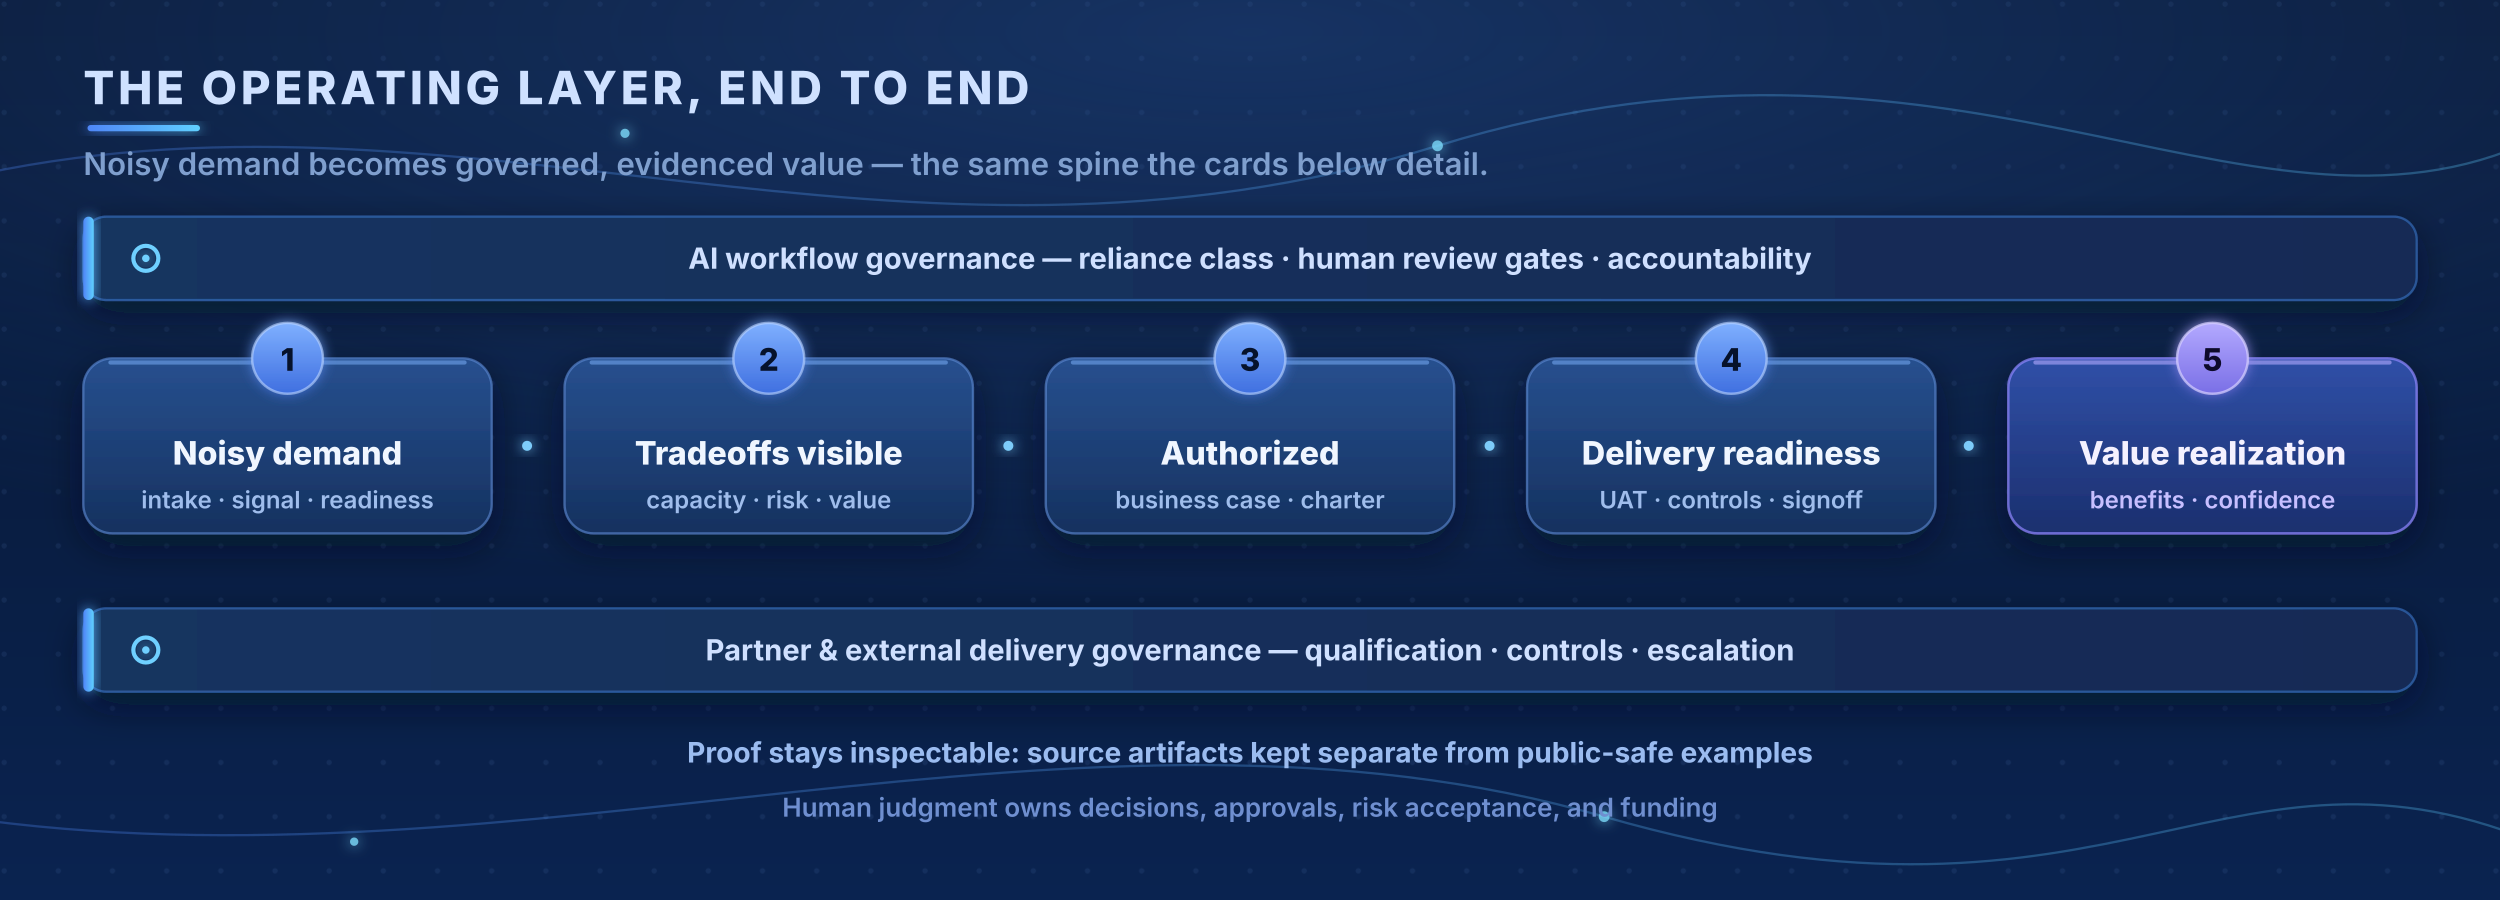
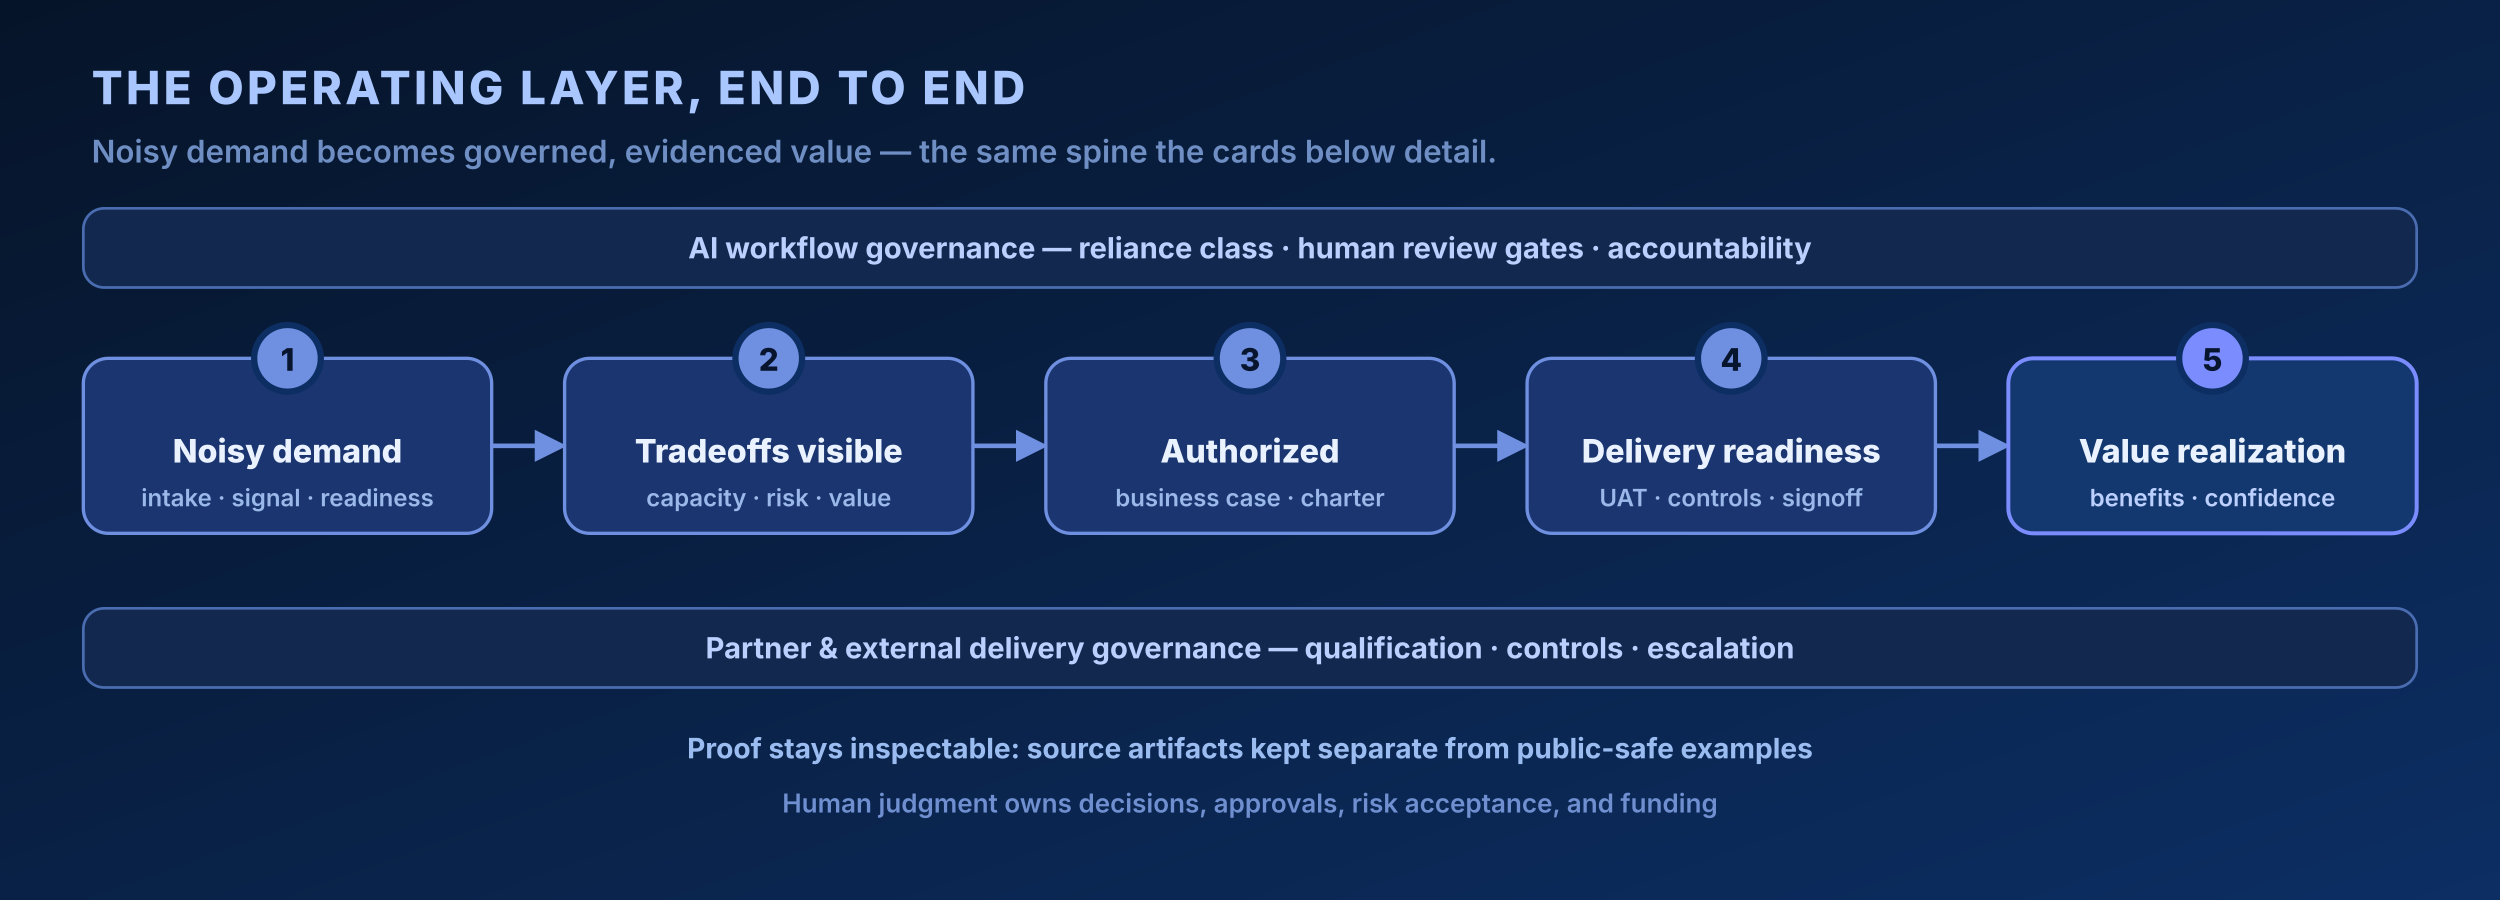
<svg xmlns="http://www.w3.org/2000/svg" viewBox="0 0 1200 432" role="img" aria-label="The operating layer end to end: noisy demand becomes governed, evidenced value through intake and signal, visible tradeoffs, authorization, delivery readiness, and value realization, with AI workflow governance and partner governance as cross-cutting bands, proof kept inspectable, and human judgment owning decisions.">
  <defs>
-     <linearGradient id="bg" x1="0" y1="0" x2="0" y2="1">
-       <stop offset="0" stop-color="#071630" />
-       <stop offset="1" stop-color="#0a2350" />
+     <linearGradient id="bg" x1="0" y1="0" x2="1" y2="1">
+       <stop offset="0" stop-color="#061429" />
+       <stop offset="1" stop-color="#0c2e63" />
    </linearGradient>
-     <radialGradient id="bgGlow" cx="0.5" cy="0.05" r="0.85">
-       <stop offset="0" stop-color="#2c5aa8" stop-opacity="0.42" />
-       <stop offset="1" stop-color="#2c5aa8" stop-opacity="0" />
-     </radialGradient>
-     <linearGradient id="node" x1="0" y1="0" x2="0" y2="1">
-       <stop offset="0" stop-color="#27508f" />
-       <stop offset="1" stop-color="#15315f" />
-     </linearGradient>
-     <linearGradient id="nodeA" x1="0" y1="0" x2="0" y2="1">
-       <stop offset="0" stop-color="#3050a8" />
-       <stop offset="1" stop-color="#1b2f6e" />
-     </linearGradient>
-     <linearGradient id="flow" x1="0" y1="0" x2="1" y2="0">
-       <stop offset="0" stop-color="#4f86f7" />
-       <stop offset="1" stop-color="#5fd0ff" />
-     </linearGradient>
-     <linearGradient id="band" x1="0" y1="0" x2="1" y2="0">
-       <stop offset="0" stop-color="#16345f" />
-       <stop offset="1" stop-color="#122a55" />
-     </linearGradient>
-     <linearGradient id="badge" x1="0" y1="0" x2="0" y2="1">
-       <stop offset="0" stop-color="#7fb0ff" />
-       <stop offset="1" stop-color="#3f6fe0" />
-     </linearGradient>
-     <linearGradient id="badgeA" x1="0" y1="0" x2="0" y2="1">
-       <stop offset="0" stop-color="#b3a9ff" />
-       <stop offset="1" stop-color="#7a6fe6" />
-     </linearGradient>
-     <filter id="glow" x="-60%" y="-60%" width="220%" height="220%">
-       <feGaussianBlur stdDeviation="3" result="b" />
-       <feMerge>
-         <feMergeNode in="b" />
-         <feMergeNode in="SourceGraphic" />
-       </feMerge>
-     </filter>
-     <filter id="soft" x="-40%" y="-40%" width="180%" height="200%">
-       <feDropShadow dx="0" dy="6" stdDeviation="9" flood-color="#020a1c" flood-opacity="0.55" />
-     </filter>
-     <pattern id="dots" width="26" height="26" patternUnits="userSpaceOnUse">
-       <circle cx="2" cy="2" r="1.3" fill="#6f9ae0" fill-opacity="0.10" />
-     </pattern>
+     <marker id="arr" viewBox="0 0 10 10" refX="8" refY="5" markerWidth="7" markerHeight="7" orient="auto-start-reverse">
+       <path d="M0 0 L10 5 L0 10 z" fill="#6f8fe0" />
+     </marker>
  </defs>
  <rect width="1200" height="432" fill="url(#bg)" />
-   <rect width="1200" height="432" fill="url(#dots)" />
-   <rect width="1200" height="320" fill="url(#bgGlow)" />
-   <g fill="none" stroke="url(#flow)" stroke-width="1.1" opacity="0.30">
-     <path d="M-20 86 C 220 30, 430 150, 690 70 S 1090 140, 1230 60" />
-     <path d="M-20 392 C 250 432, 520 320, 770 392 S 1070 336, 1230 410" />
+   <text x="44" y="50" fill="#a9c6ff" font-family="Inter,Segoe UI,Arial,sans-serif" font-size="22" font-weight="800" letter-spacing="1.6">THE OPERATING LAYER, END TO END</text>
+   <text x="44" y="78" fill="#6f8fc4" font-family="Inter,Segoe UI,Arial,sans-serif" font-size="15" font-weight="600">Noisy demand becomes governed, evidenced value — the same spine the cards below detail.</text>
+   <rect x="40" y="100" width="1120" height="38" rx="10" fill="#13284f" stroke="#4a6cb0" stroke-width="1.3" />
+   <text x="600" y="124" fill="#bcd0ff" font-family="Inter,Segoe UI,Arial,sans-serif" font-size="14" font-weight="700" text-anchor="middle">AI workflow governance — reliance class · human review gates · accountability</text>
+   <g font-family="Inter,Segoe UI,Arial,sans-serif">
+     <rect x="40" y="172" width="196" height="84" rx="12" fill="#1a356f" stroke="#6f8fe0" stroke-width="1.6" />
+     <circle cx="138" cy="172" r="16" fill="#6f8fe0" stroke="#0c2e63" stroke-width="3" />
+     <text x="138" y="178" fill="#08152e" font-size="15" font-weight="800" text-anchor="middle">1</text>
+     <text x="138" y="222" fill="#eaf2ff" font-size="15.5" font-weight="800" text-anchor="middle">Noisy demand</text>
+     <text x="138" y="243" fill="#9bb8ea" font-size="11.5" font-weight="600" text-anchor="middle">intake · signal · readiness</text>
+     <line x1="236" y1="214" x2="269" y2="214" stroke="#6f8fe0" stroke-width="2.2" marker-end="url(#arr)" />
+     <rect x="271" y="172" width="196" height="84" rx="12" fill="#1a356f" stroke="#6f8fe0" stroke-width="1.6" />
+     <circle cx="369" cy="172" r="16" fill="#6f8fe0" stroke="#0c2e63" stroke-width="3" />
+     <text x="369" y="178" fill="#08152e" font-size="15" font-weight="800" text-anchor="middle">2</text>
+     <text x="369" y="222" fill="#eaf2ff" font-size="15.5" font-weight="800" text-anchor="middle">Tradeoffs visible</text>
+     <text x="369" y="243" fill="#9bb8ea" font-size="11.5" font-weight="600" text-anchor="middle">capacity · risk · value</text>
+     <line x1="467" y1="214" x2="500" y2="214" stroke="#6f8fe0" stroke-width="2.2" marker-end="url(#arr)" />
+     <rect x="502" y="172" width="196" height="84" rx="12" fill="#1a356f" stroke="#6f8fe0" stroke-width="1.6" />
+     <circle cx="600" cy="172" r="16" fill="#6f8fe0" stroke="#0c2e63" stroke-width="3" />
+     <text x="600" y="178" fill="#08152e" font-size="15" font-weight="800" text-anchor="middle">3</text>
+     <text x="600" y="222" fill="#eaf2ff" font-size="15.5" font-weight="800" text-anchor="middle">Authorized</text>
+     <text x="600" y="243" fill="#9bb8ea" font-size="11.5" font-weight="600" text-anchor="middle">business case · charter</text>
+     <line x1="698" y1="214" x2="731" y2="214" stroke="#6f8fe0" stroke-width="2.2" marker-end="url(#arr)" />
+     <rect x="733" y="172" width="196" height="84" rx="12" fill="#1a356f" stroke="#6f8fe0" stroke-width="1.6" />
+     <circle cx="831" cy="172" r="16" fill="#6f8fe0" stroke="#0c2e63" stroke-width="3" />
+     <text x="831" y="178" fill="#08152e" font-size="15" font-weight="800" text-anchor="middle">4</text>
+     <text x="831" y="222" fill="#eaf2ff" font-size="15.5" font-weight="800" text-anchor="middle">Delivery readiness</text>
+     <text x="831" y="243" fill="#9bb8ea" font-size="11.5" font-weight="600" text-anchor="middle">UAT · controls · signoff</text>
+     <line x1="929" y1="214" x2="962" y2="214" stroke="#6f8fe0" stroke-width="2.2" marker-end="url(#arr)" />
+     <rect x="964" y="172" width="196" height="84" rx="12" fill="#13386f" stroke="#7b8cff" stroke-width="1.9" />
+     <circle cx="1062" cy="172" r="16" fill="#7b8cff" stroke="#0c2e63" stroke-width="3" />
+     <text x="1062" y="178" fill="#08152e" font-size="15" font-weight="800" text-anchor="middle">5</text>
+     <text x="1062" y="222" fill="#eaf2ff" font-size="15.5" font-weight="800" text-anchor="middle">Value realization</text>
+     <text x="1062" y="243" fill="#bcd0ff" font-size="11.5" font-weight="600" text-anchor="middle">benefits · confidence</text>
  </g>
-   <g fill="#7fe0ff" filter="url(#glow)" opacity="0.8">
-     <circle cx="690" cy="70" r="2.6" />
-     <circle cx="300" cy="64" r="2.2" />
-     <circle cx="770" cy="392" r="2.6" />
-     <circle cx="170" cy="404" r="2" />
-   </g>
-   <text x="40" y="50" fill="#cfe1ff" font-family="Inter,Segoe UI,Arial,sans-serif" font-size="22" font-weight="800" letter-spacing="1.8">THE OPERATING LAYER, END TO END</text>
-   <rect x="42" y="60" width="54" height="3" rx="1.5" fill="url(#flow)" filter="url(#glow)" />
-   <text x="40" y="84" fill="#7f9fce" font-family="Inter,Segoe UI,Arial,sans-serif" font-size="15" font-weight="600">Noisy demand becomes governed, evidenced value — the same spine the cards below detail.</text>
-   <g filter="url(#soft)">
-     <rect x="40" y="104" width="1120" height="40" rx="11" fill="url(#band)" stroke="#3f7bd0" stroke-opacity="0.55" stroke-width="1.1" />
-   </g>
-   <rect x="40" y="104" width="5" height="40" rx="2.5" fill="url(#flow)" filter="url(#glow)" />
-   <circle cx="70" cy="124" r="6" fill="none" stroke="#6fd0ff" stroke-width="2" />
-   <circle cx="70" cy="124" r="1.8" fill="#6fd0ff" filter="url(#glow)" />
-   <text x="600" y="129" fill="#cfe0ff" font-family="Inter,Segoe UI,Arial,sans-serif" font-size="14" font-weight="700" text-anchor="middle">AI workflow governance — reliance class · human review gates · accountability</text>
-   <g fill="none" stroke="url(#flow)" stroke-width="2.6" stroke-linecap="round" filter="url(#glow)">
-     <path d="M236 214 H271" />
-     <path d="M467 214 H502" />
-     <path d="M698 214 H733" />
-     <path d="M929 214 H962" />
-   </g>
-   <g fill="#7fd0ff" filter="url(#glow)">
-     <circle cx="253" cy="214" r="2.4" />
-     <circle cx="484" cy="214" r="2.4" />
-     <circle cx="715" cy="214" r="2.4" />
-     <circle cx="945" cy="214" r="2.4" />
-   </g>
-   <g font-family="Inter,Segoe UI,Arial,sans-serif">
-     <g filter="url(#soft)">
-       <rect x="40" y="172" width="196" height="84" rx="14" fill="url(#node)" stroke="#5d8ad6" stroke-opacity="0.6" stroke-width="1.1" />
-     </g>
-     <rect x="52" y="173" width="172" height="2" rx="1" fill="#7fb6ff" opacity="0.5" />
-     <circle cx="138" cy="172" r="17" fill="url(#badge)" filter="url(#glow)" />
-     <circle cx="138" cy="172" r="17" fill="none" stroke="#bcd6ff" stroke-opacity="0.6" stroke-width="1.2" />
-     <text x="138" y="178" fill="#06122b" font-size="15" font-weight="800" text-anchor="middle">1</text>
-     <text x="138" y="223" fill="#f0f6ff" font-size="15.5" font-weight="800" text-anchor="middle">Noisy demand</text>
-     <text x="138" y="244" fill="#9fbdec" font-size="11.5" font-weight="600" text-anchor="middle">intake · signal · readiness</text>
-     <g filter="url(#soft)">
-       <rect x="271" y="172" width="196" height="84" rx="14" fill="url(#node)" stroke="#5d8ad6" stroke-opacity="0.6" stroke-width="1.1" />
-     </g>
-     <rect x="283" y="173" width="172" height="2" rx="1" fill="#7fb6ff" opacity="0.5" />
-     <circle cx="369" cy="172" r="17" fill="url(#badge)" filter="url(#glow)" />
-     <circle cx="369" cy="172" r="17" fill="none" stroke="#bcd6ff" stroke-opacity="0.6" stroke-width="1.2" />
-     <text x="369" y="178" fill="#06122b" font-size="15" font-weight="800" text-anchor="middle">2</text>
-     <text x="369" y="223" fill="#f0f6ff" font-size="15.5" font-weight="800" text-anchor="middle">Tradeoffs visible</text>
-     <text x="369" y="244" fill="#9fbdec" font-size="11.5" font-weight="600" text-anchor="middle">capacity · risk · value</text>
-     <g filter="url(#soft)">
-       <rect x="502" y="172" width="196" height="84" rx="14" fill="url(#node)" stroke="#5d8ad6" stroke-opacity="0.6" stroke-width="1.1" />
-     </g>
-     <rect x="514" y="173" width="172" height="2" rx="1" fill="#7fb6ff" opacity="0.5" />
-     <circle cx="600" cy="172" r="17" fill="url(#badge)" filter="url(#glow)" />
-     <circle cx="600" cy="172" r="17" fill="none" stroke="#bcd6ff" stroke-opacity="0.6" stroke-width="1.2" />
-     <text x="600" y="178" fill="#06122b" font-size="15" font-weight="800" text-anchor="middle">3</text>
-     <text x="600" y="223" fill="#f0f6ff" font-size="15.5" font-weight="800" text-anchor="middle">Authorized</text>
-     <text x="600" y="244" fill="#9fbdec" font-size="11.5" font-weight="600" text-anchor="middle">business case · charter</text>
-     <g filter="url(#soft)">
-       <rect x="733" y="172" width="196" height="84" rx="14" fill="url(#node)" stroke="#5d8ad6" stroke-opacity="0.6" stroke-width="1.1" />
-     </g>
-     <rect x="745" y="173" width="172" height="2" rx="1" fill="#7fb6ff" opacity="0.5" />
-     <circle cx="831" cy="172" r="17" fill="url(#badge)" filter="url(#glow)" />
-     <circle cx="831" cy="172" r="17" fill="none" stroke="#bcd6ff" stroke-opacity="0.6" stroke-width="1.2" />
-     <text x="831" y="178" fill="#06122b" font-size="15" font-weight="800" text-anchor="middle">4</text>
-     <text x="831" y="223" fill="#f0f6ff" font-size="15.5" font-weight="800" text-anchor="middle">Delivery readiness</text>
-     <text x="831" y="244" fill="#9fbdec" font-size="11.5" font-weight="600" text-anchor="middle">UAT · controls · signoff</text>
-     <g filter="url(#soft)">
-       <rect x="964" y="172" width="196" height="84" rx="14" fill="url(#nodeA)" stroke="#8f86ff" stroke-opacity="0.7" stroke-width="1.2" />
-     </g>
-     <rect x="976" y="173" width="172" height="2" rx="1" fill="#b3a9ff" opacity="0.6" />
-     <circle cx="1062" cy="172" r="17" fill="url(#badgeA)" filter="url(#glow)" />
-     <circle cx="1062" cy="172" r="17" fill="none" stroke="#d8d0ff" stroke-opacity="0.7" stroke-width="1.2" />
-     <text x="1062" y="178" fill="#0d0a2b" font-size="15" font-weight="800" text-anchor="middle">5</text>
-     <text x="1062" y="223" fill="#f4f1ff" font-size="15.5" font-weight="800" text-anchor="middle">Value realization</text>
-     <text x="1062" y="244" fill="#c7bfff" font-size="11.5" font-weight="600" text-anchor="middle">benefits · confidence</text>
-   </g>
-   <g filter="url(#soft)">
-     <rect x="40" y="292" width="1120" height="40" rx="11" fill="url(#band)" stroke="#3f7bd0" stroke-opacity="0.55" stroke-width="1.1" />
-   </g>
-   <rect x="40" y="292" width="5" height="40" rx="2.5" fill="url(#flow)" filter="url(#glow)" />
-   <circle cx="70" cy="312" r="6" fill="none" stroke="#6fd0ff" stroke-width="2" />
-   <circle cx="70" cy="312" r="1.8" fill="#6fd0ff" filter="url(#glow)" />
-   <text x="600" y="317" fill="#cfe0ff" font-family="Inter,Segoe UI,Arial,sans-serif" font-size="14" font-weight="700" text-anchor="middle">Partner &amp; external delivery governance — qualification · controls · escalation</text>
-   <text x="600" y="366" fill="#9bbcf0" font-family="Inter,Segoe UI,Arial,sans-serif" font-size="13.5" font-weight="700" text-anchor="middle">Proof stays inspectable: source artifacts kept separate from public-safe examples</text>
-   <text x="600" y="392" fill="#6f8fd0" font-family="Inter,Segoe UI,Arial,sans-serif" font-size="12.5" font-weight="600" text-anchor="middle">Human judgment owns decisions, approvals, risk acceptance, and funding</text>
+   <rect x="40" y="292" width="1120" height="38" rx="10" fill="#13284f" stroke="#4a6cb0" stroke-width="1.3" />
+   <text x="600" y="316" fill="#bcd0ff" font-family="Inter,Segoe UI,Arial,sans-serif" font-size="14" font-weight="700" text-anchor="middle">Partner &amp; external delivery governance — qualification · controls · escalation</text>
+   <text x="600" y="364" fill="#9bbcf0" font-family="Inter,Segoe UI,Arial,sans-serif" font-size="13.5" font-weight="700" text-anchor="middle">Proof stays inspectable: source artifacts kept separate from public-safe examples</text>
+   <text x="600" y="390" fill="#6f8fd0" font-family="Inter,Segoe UI,Arial,sans-serif" font-size="12.5" font-weight="600" text-anchor="middle">Human judgment owns decisions, approvals, risk acceptance, and funding</text>
</svg>
